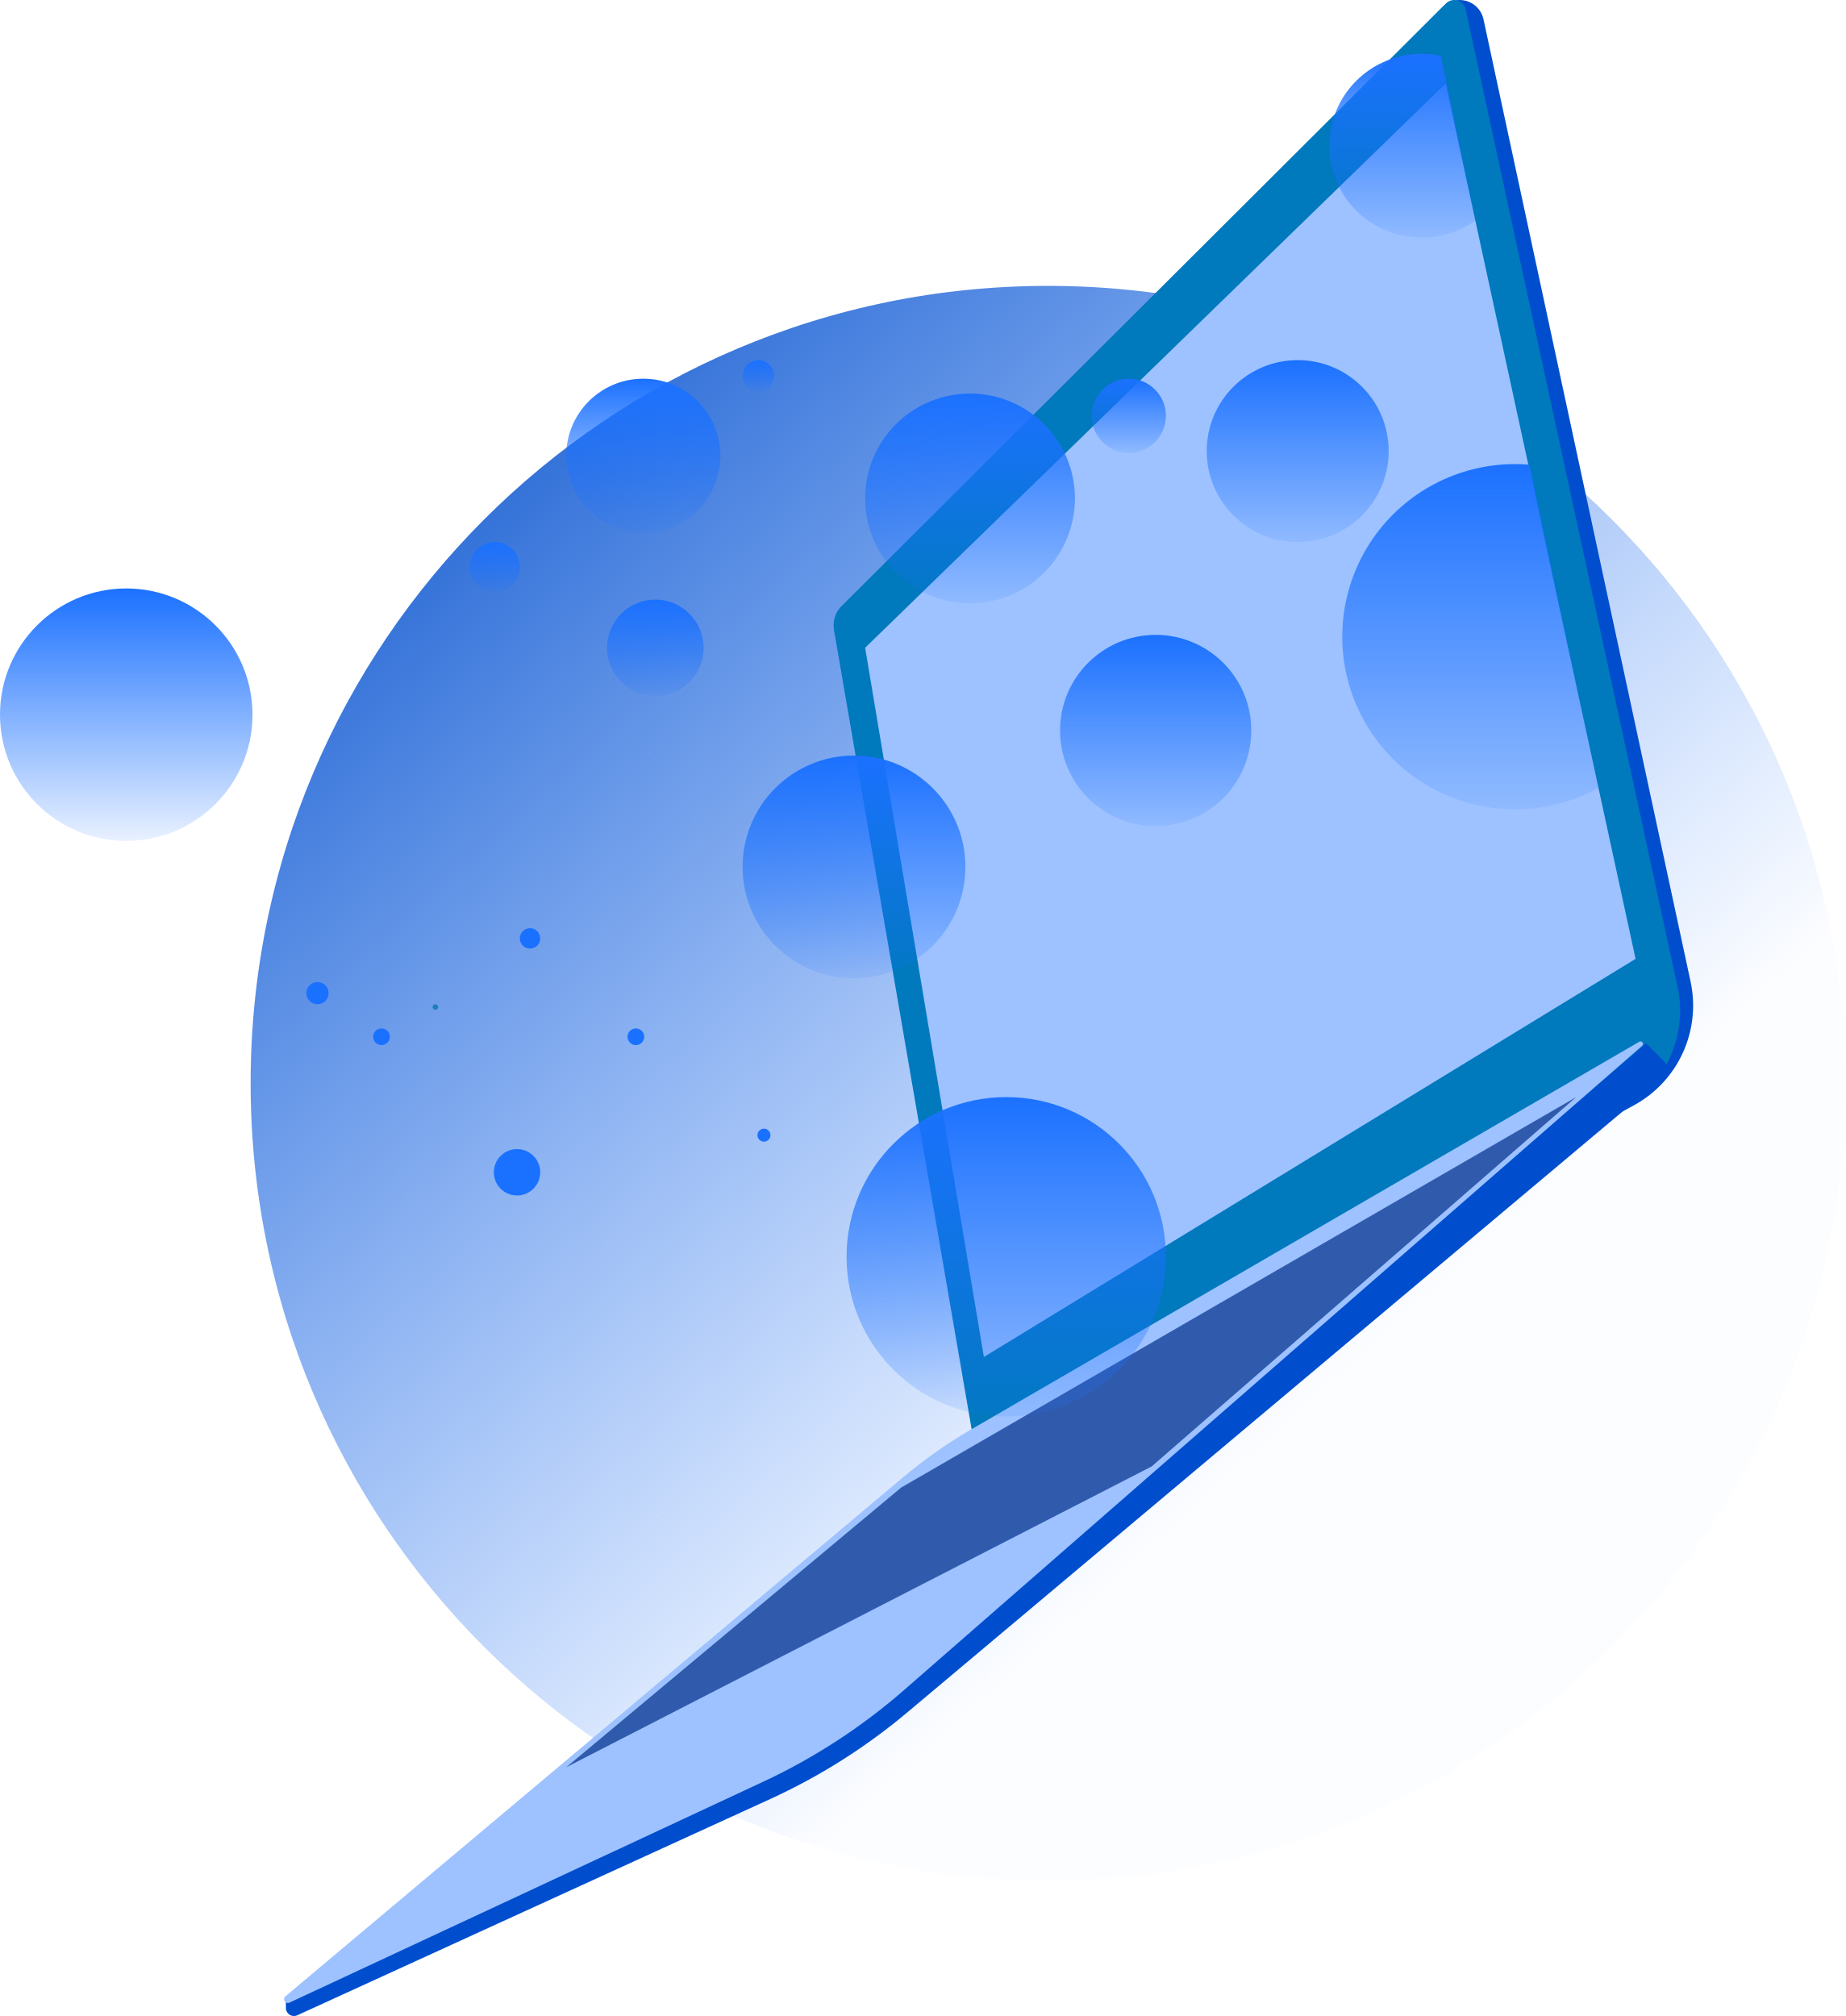
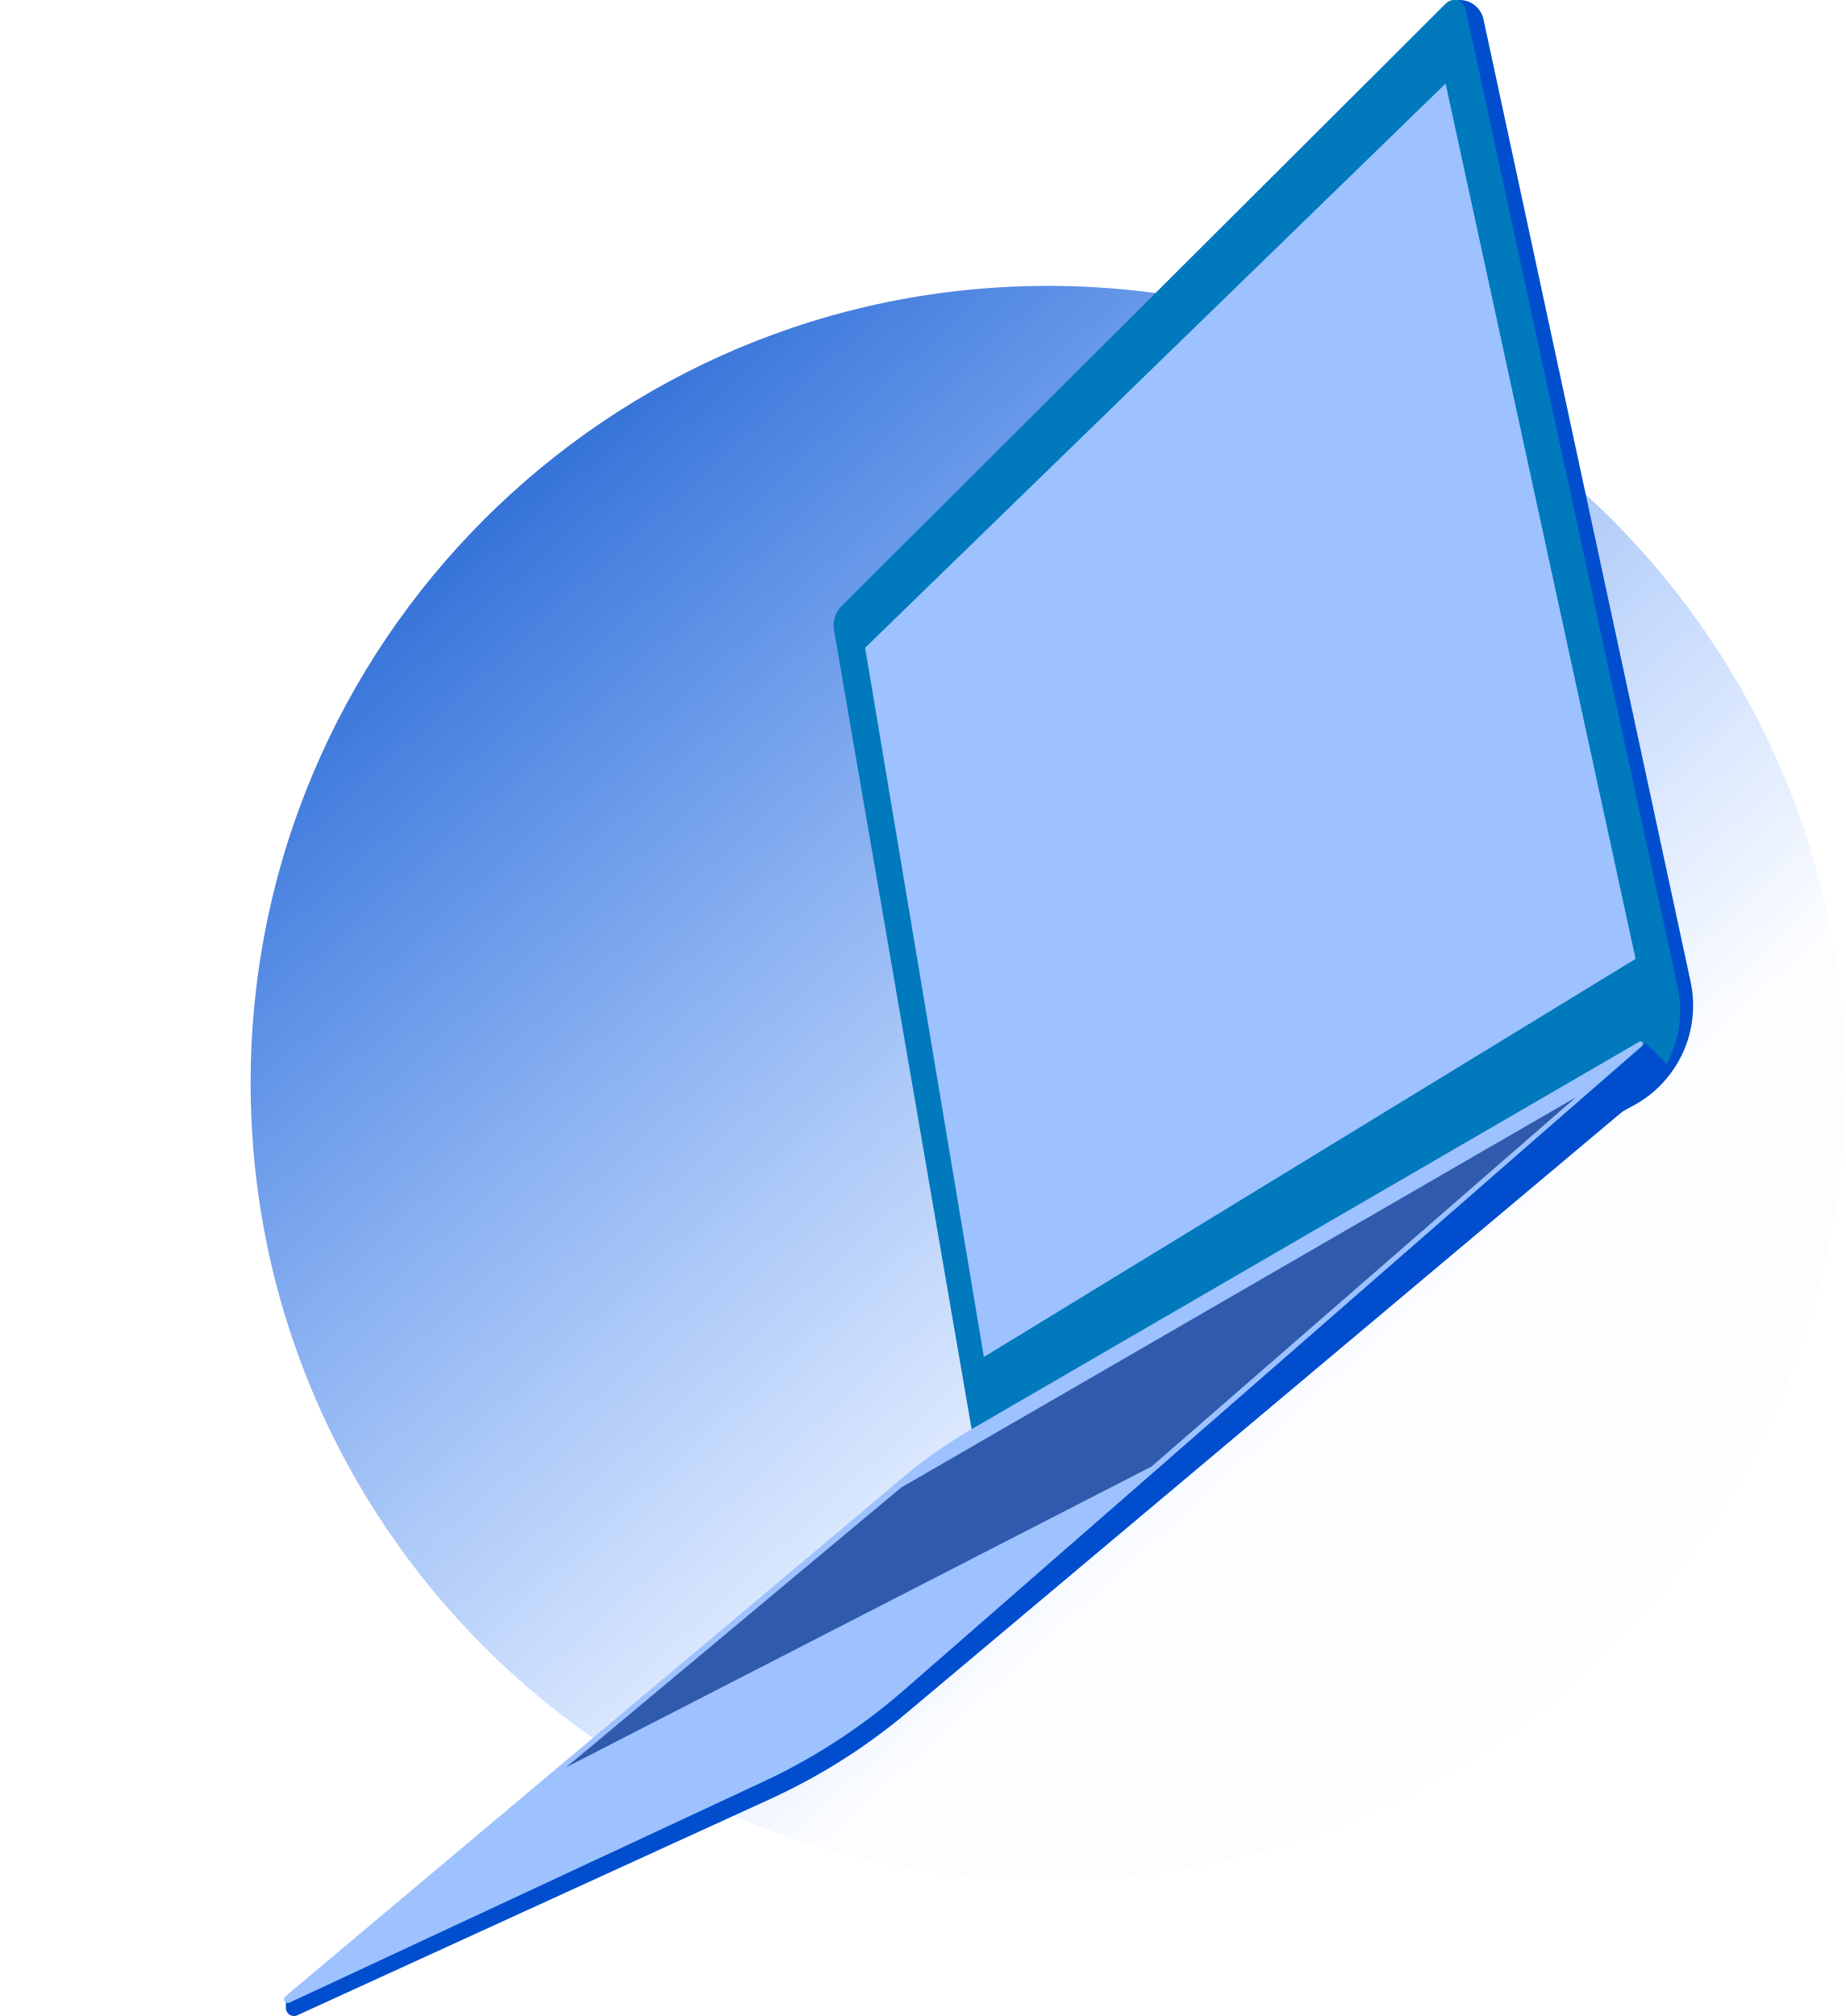
<svg xmlns="http://www.w3.org/2000/svg" width="994" height="1086" viewBox="0 0 994 1086" fill="none">
  <path fill-rule="evenodd" clip-rule="evenodd" d="M564.5 1013C801.706 1013 994 820.706 994 583.5C994 346.294 801.706 154 564.5 154C327.294 154 135 346.294 135 583.5C135 820.706 327.294 1013 564.5 1013Z" fill="url(#paint0_linear)" />
-   <path d="M880.172 595.37L532.952 784L456.213 334.982C455.405 330.275 456.922 325.467 460.285 322.08L776.959 3.86C780.363 0.444 785.363 -0.83 789.983 0.544C794.603 1.917 798.1 5.716 799.091 10.439L910.603 528.685C916.357 555.214 903.966 582.368 880.172 595.37Z" fill="#004ECE" />
-   <path d="M873.186 597.78L525.963 785L449.209 339.288C448.41 334.617 449.929 329.848 453.281 326.503L778.868 1.84C780.496 0.213 782.881 -0.394 785.087 0.257C787.292 0.909 788.967 2.714 789.452 4.965L903.618 531.608C909.339 557.992 896.927 584.981 873.186 597.78Z" fill="#0079BD" />
+   <path d="M880.172 595.37L532.952 784L456.213 334.982C455.405 330.275 456.922 325.467 460.285 322.08L776.959 3.86C780.363 0.444 785.363 -0.83 789.983 0.544C794.603 1.917 798.1 5.716 799.091 10.439L910.603 528.685C916.357 555.214 903.966 582.368 880.172 595.37V595.37Z" fill="#004ECE" />
+   <path d="M873.186 597.78L525.963 785L449.209 339.288C448.41 334.617 449.929 329.848 453.281 326.503L778.868 1.84C780.496 0.213 782.881 -0.394 785.087 0.257C787.292 0.909 788.967 2.714 789.452 4.965L903.618 531.608C909.339 557.992 896.927 584.981 873.186 597.78V597.78Z" fill="#0079BD" />
  <path d="M450.75 936.579L154 1077.07V1081.66C154 1083.14 154.754 1084.52 156.001 1085.31C157.249 1086.11 158.817 1086.22 160.162 1085.6L414.885 969.12C441.519 956.938 466.384 941.214 488.802 922.374L895.875 580.364C897.153 579.289 897.921 577.729 897.994 576.063C898.067 574.396 897.438 572.775 896.259 571.593L886.661 562L450.75 936.579Z" fill="#004ECE" />
-   <path d="M410.944 959.878L155.869 1078.82C154.948 1079.24 153.86 1078.91 153.317 1078.06C152.774 1077.2 152.943 1076.08 153.713 1075.42L486.515 795.761C497.852 786.21 509.994 777.659 522.804 770.204L883.003 561.177C883.597 560.836 884.352 561 884.75 561.557C885.149 562.114 885.062 562.882 884.549 563.335L487.053 910.341C464.131 930.348 438.51 947.024 410.944 959.878Z" fill="#9DC2FF" />
+   <path d="M410.944 959.878L155.869 1078.82C154.948 1079.24 153.86 1078.91 153.317 1078.06C152.774 1077.2 152.943 1076.08 153.713 1075.42L486.515 795.761C497.852 786.21 509.994 777.659 522.804 770.204L883.003 561.177C883.597 560.836 884.352 561 884.75 561.557C885.149 562.114 885.062 562.882 884.549 563.335L487.053 910.341C464.131 930.348 438.51 947.024 410.944 959.878V959.878Z" fill="#9DC2FF" />
  <path d="M620.321 789.976L305 952L485.386 801.346L849 591L620.321 789.976Z" fill="#305BAD" />
  <path d="M881 516.536L529.955 731L466 348.942L778.671 45L881 516.536Z" fill="#9DC2FF" />
-   <path d="M68 453C105.555 453 136 422.555 136 385C136 347.445 105.555 317 68 317C30.445 317 0 347.445 0 385C0 422.555 30.445 453 68 453Z" fill="url(#paint1_linear)" />
-   <path d="M699 292C726.062 292 748 270.062 748 243C748 215.938 726.062 194 699 194C671.938 194 650 215.938 650 243C650 270.062 671.938 292 699 292Z" fill="url(#paint2_linear)" />
-   <path d="M622.5 445C650.943 445 674 421.943 674 393.5C674 365.057 650.943 342 622.5 342C594.057 342 571 365.057 571 393.5C571 421.943 594.057 445 622.5 445Z" fill="url(#paint3_linear)" />
-   <path d="M542 763C589.496 763 628 724.496 628 677C628 629.504 589.496 591 542 591C494.504 591 456 629.504 456 677C456 724.496 494.504 763 542 763Z" fill="url(#paint4_linear)" />
-   <path d="M346.5 287C369.42 287 388 268.42 388 245.5C388 222.58 369.42 204 346.5 204C323.58 204 305 222.58 305 245.5C305 268.42 323.58 287 346.5 287Z" fill="url(#paint5_linear)" />
-   <path d="M353 375C367.359 375 379 363.359 379 349C379 334.641 367.359 323 353 323C338.641 323 327 334.641 327 349C327 363.359 338.641 375 353 375Z" fill="url(#paint6_linear)" />
-   <path d="M266.5 319C273.956 319 280 312.956 280 305.5C280 298.044 273.956 292 266.5 292C259.044 292 253 298.044 253 305.5C253 312.956 259.044 319 266.5 319Z" fill="url(#paint7_linear)" />
-   <path d="M608 244C619.046 244 628 235.046 628 224C628 212.954 619.046 204 608 204C596.954 204 588 212.954 588 224C588 235.046 596.954 244 608 244Z" fill="url(#paint8_linear)" />
-   <path d="M285.5 511C288.538 511 291 508.538 291 505.5C291 502.462 288.538 500 285.5 500C282.462 500 280 502.462 280 505.5C280 508.538 282.462 511 285.5 511Z" fill="#1B71FF" />
-   <path d="M342.5 563C344.985 563 347 560.985 347 558.5C347 556.015 344.985 554 342.5 554C340.015 554 338 556.015 338 558.5C338 560.985 340.015 563 342.5 563Z" fill="#1B71FF" />
-   <path d="M171 541C174.314 541 177 538.314 177 535C177 531.686 174.314 529 171 529C167.686 529 165 531.686 165 535C165 538.314 167.686 541 171 541Z" fill="#1B71FF" />
-   <path d="M205.5 563C207.985 563 210 560.985 210 558.5C210 556.015 207.985 554 205.5 554C203.015 554 201 556.015 201 558.5C201 560.985 203.015 563 205.5 563Z" fill="#1B71FF" />
-   <path d="M234.5 544C235.328 544 236 543.328 236 542.5C236 541.672 235.328 541 234.5 541C233.672 541 233 541.672 233 542.5C233 543.328 233.672 544 234.5 544Z" fill="#1D80B7" />
-   <path d="M278.5 644C285.404 644 291 638.404 291 631.5C291 624.596 285.404 619 278.5 619C271.596 619 266 624.596 266 631.5C266 638.404 271.596 644 278.5 644Z" fill="#1B71FF" />
-   <path d="M411.5 615C413.433 615 415 613.433 415 611.5C415 609.567 413.433 608 411.5 608C409.567 608 408 609.567 408 611.5C408 613.433 409.567 615 411.5 615Z" fill="#1B71FF" />
-   <path d="M408.5 211C413.194 211 417 207.194 417 202.5C417 197.806 413.194 194 408.5 194C403.806 194 400 197.806 400 202.5C400 207.194 403.806 211 408.5 211Z" fill="url(#paint9_linear)" />
-   <path d="M460 527C493.137 527 520 500.137 520 467C520 433.863 493.137 407 460 407C426.863 407 400 433.863 400 467C400 500.137 426.863 527 460 527Z" fill="url(#paint10_linear)" />
-   <path d="M522.5 325C553.704 325 579 299.704 579 268.5C579 237.296 553.704 212 522.5 212C491.296 212 466 237.296 466 268.5C466 299.704 491.296 325 522.5 325Z" fill="url(#paint11_linear)" />
-   <path d="M815.979 250C777.097 250.008 742.324 274.207 728.806 310.666C715.287 347.125 725.878 388.146 755.355 413.504C784.832 438.861 826.973 443.202 861 424.385L823.859 250.355C821.289 250.071 818.649 250 815.979 250Z" fill="url(#paint12_linear)" />
-   <path d="M765.827 29C744.26 28.993 725.139 42.781 718.456 63.16C711.772 83.538 719.044 105.876 736.472 118.501C753.901 131.126 777.525 131.17 795 118.609L776.002 30.032C772.655 29.344 769.245 28.998 765.827 29Z" fill="url(#paint13_linear)" />
  <defs>
    <linearGradient id="paint0_linear" x1="1037.8" y1="460.659" x2="489.433" y2="-142.835" gradientUnits="userSpaceOnUse">
      <stop stop-color="#1B71FF" stop-opacity="0.01" />
      <stop offset="1" stop-color="#004AC4" />
    </linearGradient>
-     <linearGradient id="paint1_linear" x1="0" y1="317" x2="0" y2="453" gradientUnits="userSpaceOnUse">
-       <stop stop-color="#1B71FF" />
-       <stop offset="1" stop-color="#1B71FF" stop-opacity="0.099" />
-     </linearGradient>
-     <linearGradient id="paint2_linear" x1="650" y1="194" x2="650" y2="292" gradientUnits="userSpaceOnUse">
-       <stop stop-color="#1B71FF" />
-       <stop offset="1" stop-color="#1B71FF" stop-opacity="0.099" />
-     </linearGradient>
-     <linearGradient id="paint3_linear" x1="571" y1="342" x2="571" y2="445" gradientUnits="userSpaceOnUse">
-       <stop stop-color="#1B71FF" />
-       <stop offset="1" stop-color="#1B71FF" stop-opacity="0.099" />
-     </linearGradient>
-     <linearGradient id="paint4_linear" x1="456" y1="591" x2="456" y2="763" gradientUnits="userSpaceOnUse">
-       <stop stop-color="#1B71FF" />
-       <stop offset="1" stop-color="#1B71FF" stop-opacity="0.099" />
-     </linearGradient>
-     <linearGradient id="paint5_linear" x1="305" y1="204" x2="305" y2="287" gradientUnits="userSpaceOnUse">
-       <stop stop-color="#1B71FF" />
-       <stop offset="1" stop-color="#1B71FF" stop-opacity="0.099" />
-     </linearGradient>
-     <linearGradient id="paint6_linear" x1="327" y1="323" x2="327" y2="375" gradientUnits="userSpaceOnUse">
-       <stop stop-color="#1B71FF" />
-       <stop offset="1" stop-color="#1B71FF" stop-opacity="0.099" />
-     </linearGradient>
-     <linearGradient id="paint7_linear" x1="253" y1="292" x2="253" y2="319" gradientUnits="userSpaceOnUse">
-       <stop stop-color="#1B71FF" />
-       <stop offset="1" stop-color="#1B71FF" stop-opacity="0.099" />
-     </linearGradient>
-     <linearGradient id="paint8_linear" x1="588" y1="204" x2="588" y2="244" gradientUnits="userSpaceOnUse">
-       <stop stop-color="#1B71FF" />
-       <stop offset="1" stop-color="#1B71FF" stop-opacity="0.099" />
-     </linearGradient>
-     <linearGradient id="paint9_linear" x1="400" y1="194" x2="400" y2="211" gradientUnits="userSpaceOnUse">
-       <stop stop-color="#1B71FF" />
-       <stop offset="1" stop-color="#1B71FF" stop-opacity="0.099" />
-     </linearGradient>
-     <linearGradient id="paint10_linear" x1="400" y1="407" x2="400" y2="527" gradientUnits="userSpaceOnUse">
-       <stop stop-color="#1B71FF" />
-       <stop offset="1" stop-color="#1B71FF" stop-opacity="0.099" />
-     </linearGradient>
-     <linearGradient id="paint11_linear" x1="466" y1="212" x2="466" y2="325" gradientUnits="userSpaceOnUse">
-       <stop stop-color="#1B71FF" />
-       <stop offset="1" stop-color="#1B71FF" stop-opacity="0.099" />
-     </linearGradient>
-     <linearGradient id="paint12_linear" x1="723" y1="250" x2="723" y2="436" gradientUnits="userSpaceOnUse">
-       <stop stop-color="#1B71FF" />
-       <stop offset="1" stop-color="#1B71FF" stop-opacity="0.099" />
-     </linearGradient>
-     <linearGradient id="paint13_linear" x1="716" y1="29" x2="716" y2="128" gradientUnits="userSpaceOnUse">
-       <stop stop-color="#1B71FF" />
-       <stop offset="1" stop-color="#1B71FF" stop-opacity="0.099" />
-     </linearGradient>
  </defs>
</svg>
